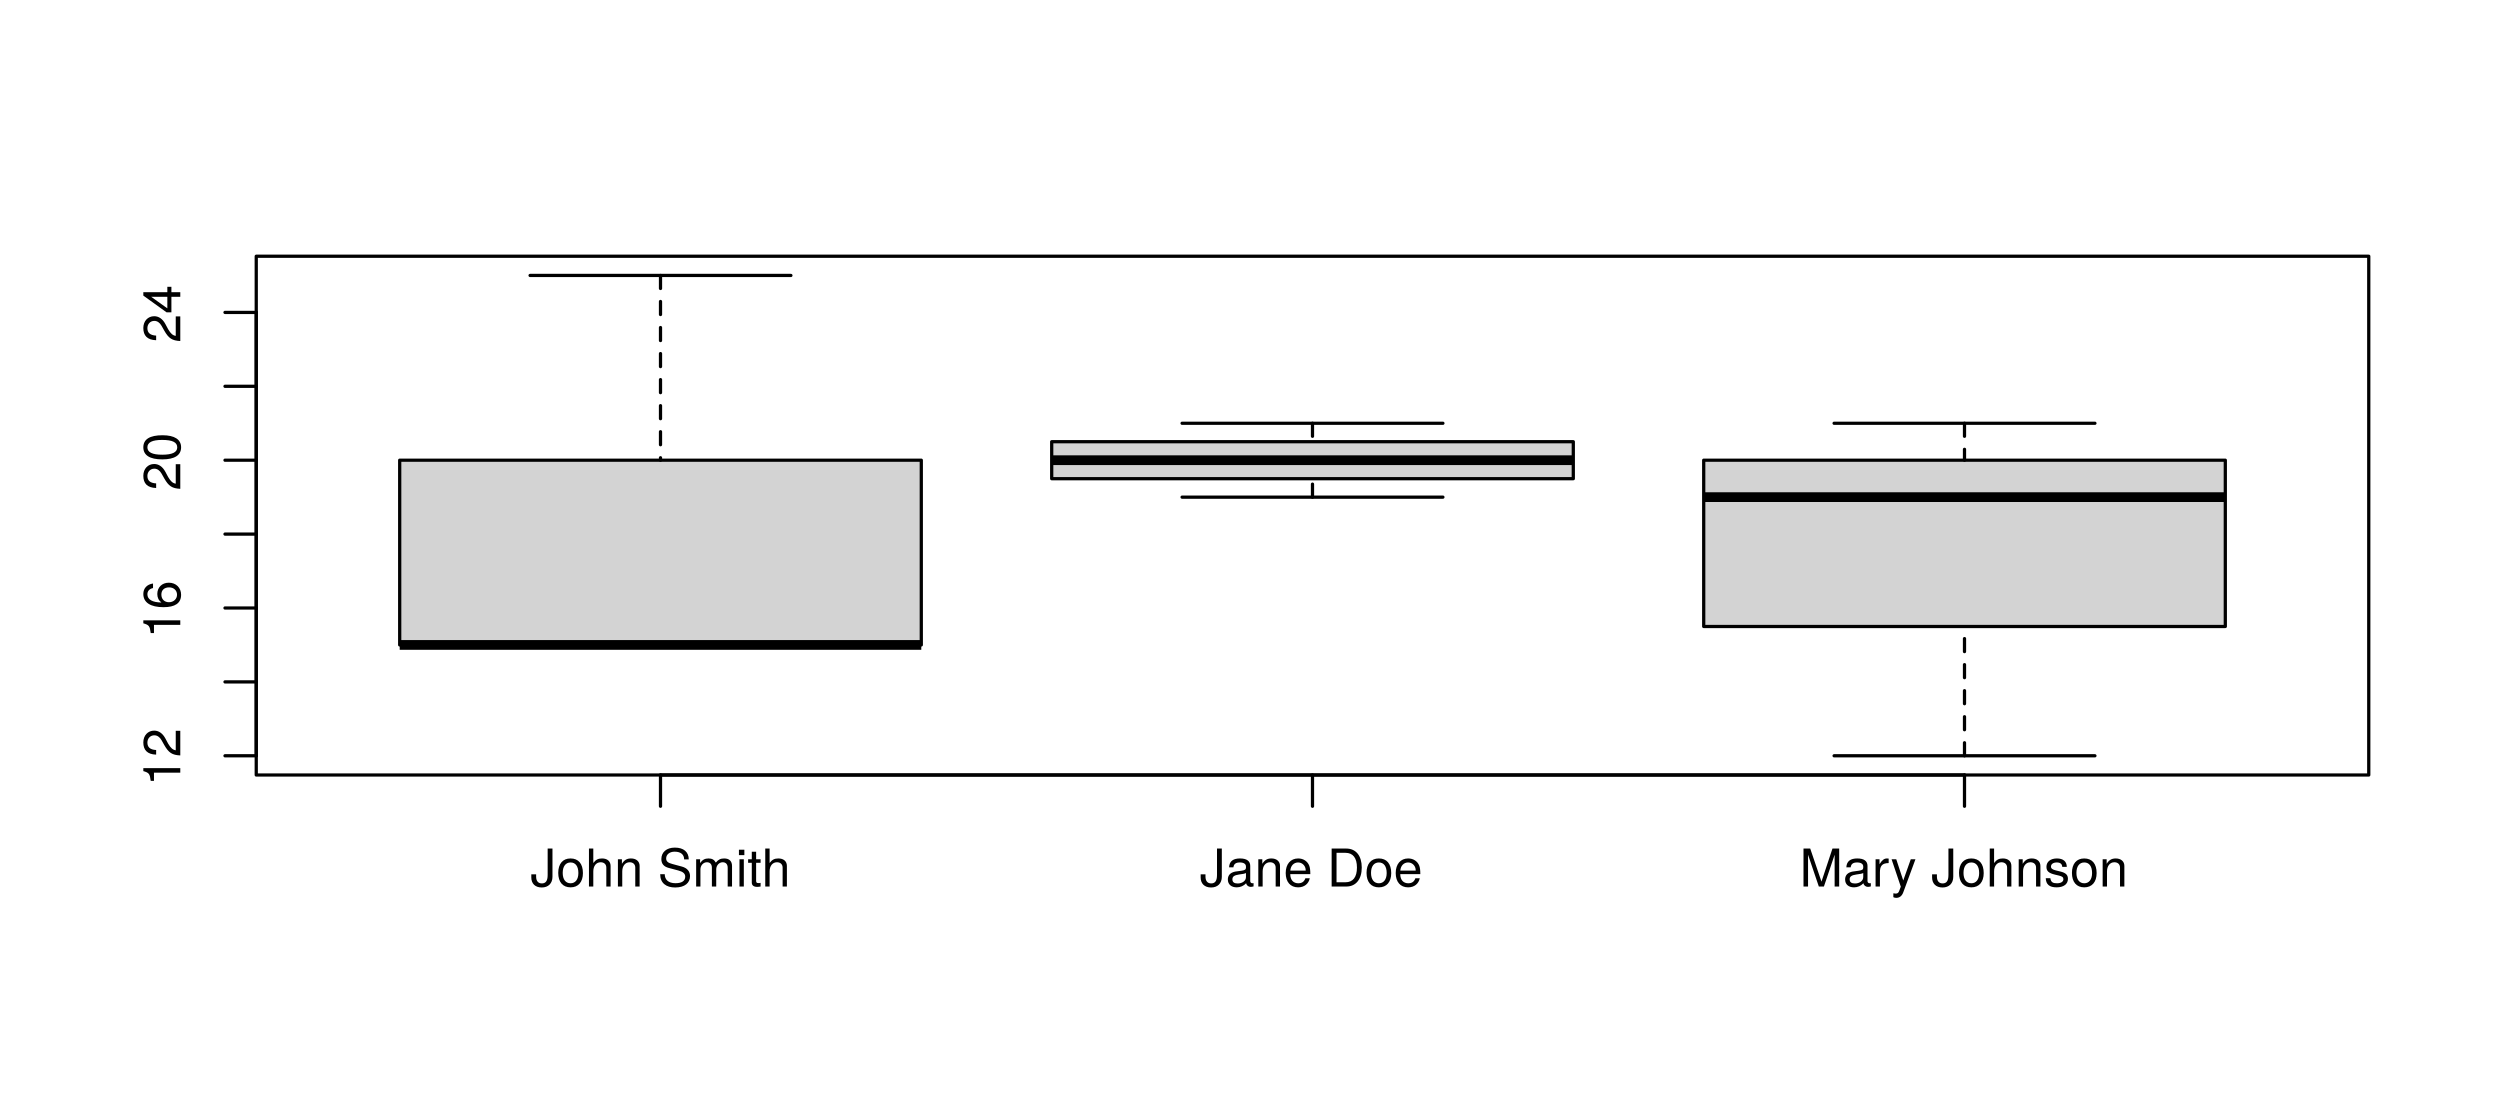
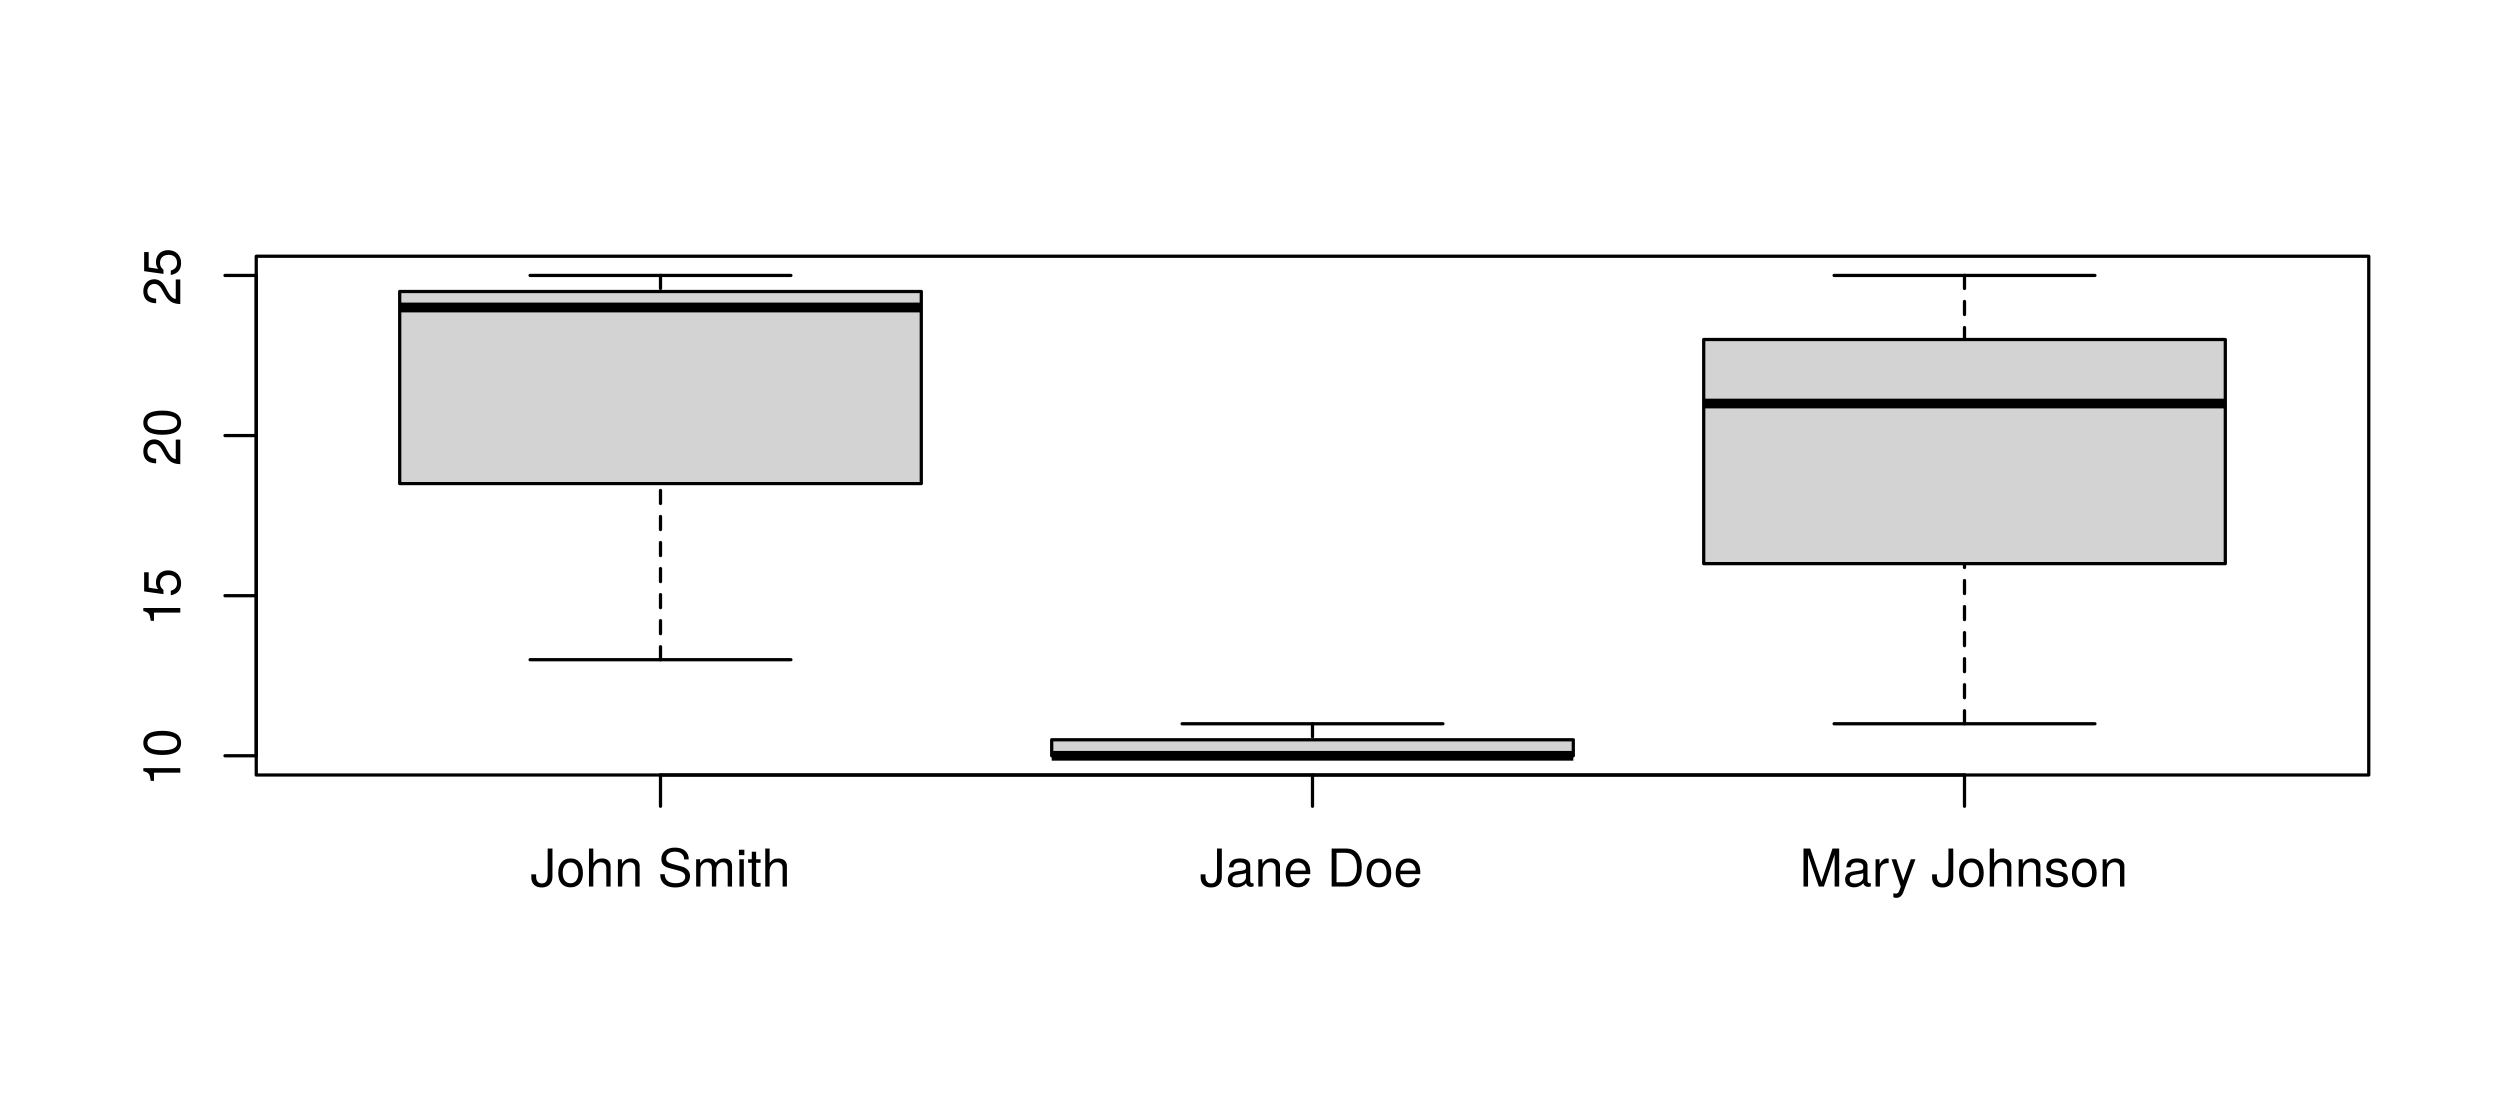
<svg xmlns="http://www.w3.org/2000/svg" xmlns:xlink="http://www.w3.org/1999/xlink" width="576pt" height="252pt" viewBox="0 0 576 252" version="1.1">
  <defs>
    <g>
      <symbol overflow="visible" id="glyph0-0">
        <path style="stroke:none;" d="" />
      </symbol>
      <symbol overflow="visible" id="glyph0-1">
        <path style="stroke:none;" d="M 5.109 -2.25 L 5.109 -8.75 L 4 -8.75 L 4 -2.656 C 4 -1.219 3.5 -0.719 2.656 -0.719 C 1.812 -0.719 1.344 -1.281 1.344 -2.297 L 1.344 -2.812 L 0.234 -2.812 L 0.234 -2.094 C 0.234 -0.688 1.109 0.219 2.641 0.219 C 4.156 0.219 5.109 -0.734 5.109 -2.25 Z M 5.109 -2.25 " />
      </symbol>
      <symbol overflow="visible" id="glyph0-2">
        <path style="stroke:none;" d="M 6.125 -3.094 C 6.125 -5.266 5.078 -6.469 3.266 -6.469 C 1.5 -6.469 0.438 -5.25 0.438 -3.141 C 0.438 -1.031 1.484 0.188 3.281 0.188 C 5.047 0.188 6.125 -1.031 6.125 -3.094 Z M 5.078 -3.109 C 5.078 -1.625 4.375 -0.75 3.281 -0.75 C 2.156 -0.75 1.469 -1.625 1.469 -3.141 C 1.469 -4.656 2.156 -5.547 3.281 -5.547 C 4.406 -5.547 5.078 -4.672 5.078 -3.109 Z M 5.078 -3.109 " />
      </symbol>
      <symbol overflow="visible" id="glyph0-3">
        <path style="stroke:none;" d="M 5.828 0 L 5.828 -4.75 C 5.828 -5.812 5.078 -6.469 3.859 -6.469 C 2.969 -6.469 2.422 -6.188 1.844 -5.422 L 1.844 -8.75 L 0.844 -8.75 L 0.844 0 L 1.844 0 L 1.844 -3.469 C 1.844 -4.75 2.516 -5.594 3.547 -5.594 C 4.25 -5.594 4.844 -5.188 4.844 -4.359 L 4.844 0 Z M 5.828 0 " />
      </symbol>
      <symbol overflow="visible" id="glyph0-4">
        <path style="stroke:none;" d="M 5.844 0 L 5.844 -4.75 C 5.844 -5.797 5.062 -6.469 3.859 -6.469 C 2.922 -6.469 2.312 -6.109 1.766 -5.234 L 1.766 -6.281 L 0.844 -6.281 L 0.844 0 L 1.844 0 L 1.844 -3.469 C 1.844 -4.75 2.531 -5.594 3.547 -5.594 C 4.344 -5.594 4.844 -5.109 4.844 -4.359 L 4.844 0 Z M 5.844 0 " />
      </symbol>
      <symbol overflow="visible" id="glyph0-5">
        <path style="stroke:none;" d="" />
      </symbol>
      <symbol overflow="visible" id="glyph0-6">
        <path style="stroke:none;" d="M 7.453 -2.406 C 7.453 -3.484 6.781 -4.266 5.594 -4.594 L 3.391 -5.188 C 2.344 -5.453 1.953 -5.812 1.953 -6.484 C 1.953 -7.375 2.734 -8.031 3.906 -8.031 C 5.297 -8.031 6.094 -7.391 6.094 -6.25 L 7.156 -6.25 C 7.156 -7.969 5.969 -8.969 3.953 -8.969 C 2.031 -8.969 0.844 -7.906 0.844 -6.328 C 0.844 -5.25 1.406 -4.578 2.562 -4.281 L 4.734 -3.703 C 5.828 -3.422 6.344 -2.969 6.344 -2.297 C 6.344 -1.328 5.609 -0.766 4.109 -0.766 C 2.453 -0.766 1.625 -1.594 1.625 -2.844 L 0.578 -2.844 C 0.578 -0.781 1.969 0.219 4.031 0.219 C 6.25 0.219 7.453 -0.844 7.453 -2.406 Z M 7.453 -2.406 " />
      </symbol>
      <symbol overflow="visible" id="glyph0-7">
        <path style="stroke:none;" d="M 9.125 0 L 9.125 -4.719 C 9.125 -5.844 8.5 -6.469 7.312 -6.469 C 6.484 -6.469 5.969 -6.219 5.391 -5.516 C 5.016 -6.188 4.516 -6.469 3.703 -6.469 C 2.859 -6.469 2.297 -6.156 1.766 -5.406 L 1.766 -6.281 L 0.859 -6.281 L 0.859 0 L 1.844 0 L 1.844 -3.953 C 1.844 -4.859 2.516 -5.594 3.328 -5.594 C 4.062 -5.594 4.484 -5.141 4.484 -4.328 L 4.484 0 L 5.484 0 L 5.484 -3.953 C 5.484 -4.859 6.156 -5.594 6.969 -5.594 C 7.703 -5.594 8.125 -5.125 8.125 -4.328 L 8.125 0 Z M 9.125 0 " />
      </symbol>
      <symbol overflow="visible" id="glyph0-8">
        <path style="stroke:none;" d="M 1.844 0 L 1.844 -6.281 L 0.844 -6.281 L 0.844 0 Z M 1.969 -7.234 L 1.969 -8.484 L 0.719 -8.484 L 0.719 -7.234 Z M 1.969 -7.234 " />
      </symbol>
      <symbol overflow="visible" id="glyph0-9">
        <path style="stroke:none;" d="M 3.047 0 L 3.047 -0.844 C 2.922 -0.797 2.766 -0.797 2.562 -0.797 C 2.141 -0.797 2.016 -0.906 2.016 -1.359 L 2.016 -5.469 L 3.047 -5.469 L 3.047 -6.281 L 2.016 -6.281 L 2.016 -8.016 L 1.016 -8.016 L 1.016 -6.281 L 0.172 -6.281 L 0.172 -5.469 L 1.016 -5.469 L 1.016 -0.906 C 1.016 -0.281 1.453 0.078 2.234 0.078 C 2.469 0.078 2.719 0.062 3.047 0 Z M 3.047 0 " />
      </symbol>
      <symbol overflow="visible" id="glyph0-10">
        <path style="stroke:none;" d="M 6.422 -0.031 L 6.422 -0.781 C 6.312 -0.75 6.266 -0.75 6.203 -0.75 C 5.859 -0.75 5.656 -0.938 5.656 -1.25 L 5.656 -4.75 C 5.656 -5.875 4.844 -6.469 3.297 -6.469 C 1.781 -6.469 0.844 -5.875 0.781 -4.422 L 1.781 -4.422 C 1.875 -5.203 2.328 -5.547 3.266 -5.547 C 4.156 -5.547 4.672 -5.203 4.672 -4.609 L 4.672 -4.344 C 4.672 -3.922 4.422 -3.75 3.625 -3.641 C 2.203 -3.469 1.984 -3.422 1.609 -3.266 C 0.875 -2.969 0.5 -2.406 0.5 -1.625 C 0.5 -0.484 1.297 0.188 2.562 0.188 C 3.375 0.188 4.156 -0.156 4.703 -0.75 C 4.812 -0.266 5.25 0.078 5.734 0.078 C 5.938 0.078 6.094 0.062 6.422 -0.031 Z M 4.672 -2.172 C 4.672 -1.266 3.75 -0.703 2.781 -0.703 C 2 -0.703 1.547 -0.969 1.547 -1.656 C 1.547 -2.312 1.984 -2.609 3.062 -2.766 C 4.109 -2.906 4.328 -2.953 4.672 -3.109 Z M 4.672 -2.172 " />
      </symbol>
      <symbol overflow="visible" id="glyph0-11">
        <path style="stroke:none;" d="M 6.156 -2.859 C 6.156 -3.766 6.078 -4.344 5.906 -4.812 C 5.5 -5.844 4.531 -6.469 3.359 -6.469 C 1.609 -6.469 0.484 -5.172 0.484 -3.109 C 0.484 -1.047 1.578 0.188 3.344 0.188 C 4.781 0.188 5.766 -0.641 6.031 -1.906 L 5.016 -1.906 C 4.734 -1.078 4.172 -0.75 3.375 -0.75 C 2.328 -0.75 1.547 -1.422 1.531 -2.859 Z M 5.094 -3.75 C 5.094 -3.75 5.094 -3.703 5.078 -3.672 L 1.547 -3.672 C 1.625 -4.781 2.344 -5.547 3.344 -5.547 C 4.328 -5.547 5.094 -4.734 5.094 -3.75 Z M 5.094 -3.75 " />
      </symbol>
      <symbol overflow="visible" id="glyph0-12">
        <path style="stroke:none;" d="M 8 -4.375 C 8 -7.094 6.656 -8.75 4.438 -8.75 L 1.062 -8.75 L 1.062 0 L 4.438 0 C 6.641 0 8 -1.656 8 -4.375 Z M 6.891 -4.375 C 6.891 -2.156 5.969 -0.984 4.25 -0.984 L 2.188 -0.984 L 2.188 -7.766 L 4.25 -7.766 C 5.969 -7.766 6.891 -6.594 6.891 -4.375 Z M 6.891 -4.375 " />
      </symbol>
      <symbol overflow="visible" id="glyph0-13">
        <path style="stroke:none;" d="M 9.125 0 L 9.125 -8.75 L 7.578 -8.75 L 5.047 -1.125 L 2.453 -8.75 L 0.906 -8.75 L 0.906 0 L 1.953 0 L 1.953 -7.328 L 4.438 0 L 5.609 0 L 8.078 -7.328 L 8.078 0 Z M 9.125 0 " />
      </symbol>
      <symbol overflow="visible" id="glyph0-14">
        <path style="stroke:none;" d="M 3.859 -5.406 L 3.859 -6.438 C 3.688 -6.453 3.594 -6.469 3.469 -6.469 C 2.812 -6.469 2.328 -6.078 1.75 -5.141 L 1.75 -6.281 L 0.844 -6.281 L 0.844 0 L 1.844 0 L 1.844 -3.266 C 1.844 -4.688 2.297 -5.391 3.859 -5.406 Z M 3.859 -5.406 " />
      </symbol>
      <symbol overflow="visible" id="glyph0-15">
        <path style="stroke:none;" d="M 5.734 -6.281 L 4.656 -6.281 L 2.922 -1.391 L 1.312 -6.281 L 0.234 -6.281 L 2.359 0.031 L 1.984 1.016 C 1.812 1.469 1.609 1.625 1.172 1.625 C 1.031 1.625 0.859 1.609 0.641 1.562 L 0.641 2.453 C 0.859 2.562 1.062 2.609 1.312 2.609 C 2.031 2.609 2.609 2.219 2.938 1.312 Z M 5.734 -6.281 " />
      </symbol>
      <symbol overflow="visible" id="glyph0-16">
        <path style="stroke:none;" d="M 5.516 -1.766 C 5.516 -2.703 4.984 -3.172 3.734 -3.469 L 2.766 -3.703 C 1.953 -3.891 1.609 -4.156 1.609 -4.594 C 1.609 -5.172 2.125 -5.547 2.938 -5.547 C 3.75 -5.547 4.172 -5.203 4.203 -4.531 L 5.25 -4.531 C 5.25 -5.766 4.422 -6.469 2.969 -6.469 C 1.516 -6.469 0.562 -5.719 0.562 -4.547 C 0.562 -3.562 1.062 -3.094 2.562 -2.734 L 3.484 -2.516 C 4.188 -2.344 4.469 -2.141 4.469 -1.688 C 4.469 -1.094 3.875 -0.75 3 -0.75 C 2.094 -0.75 1.594 -0.953 1.469 -1.922 L 0.406 -1.922 C 0.453 -0.469 1.266 0.188 2.922 0.188 C 4.5 0.188 5.516 -0.547 5.516 -1.766 Z M 5.516 -1.766 " />
      </symbol>
      <symbol overflow="visible" id="glyph1-0">
        <path style="stroke:none;" d="" />
      </symbol>
      <symbol overflow="visible" id="glyph1-1">
        <path style="stroke:none;" d="M 0 -4.156 L -8.516 -4.156 L -8.516 -3.469 C -7.203 -3.094 -7.016 -2.859 -6.812 -1.219 L -6.062 -1.219 L -6.062 -3.109 L 0 -3.109 Z M 0 -4.156 " />
      </symbol>
      <symbol overflow="visible" id="glyph1-2">
-         <path style="stroke:none;" d="M -6.016 -6.125 C -7.453 -6.125 -8.516 -5.016 -8.516 -3.406 C -8.516 -1.672 -7.625 -0.656 -5.562 -0.594 L -5.562 -1.656 C -6.984 -1.734 -7.578 -2.328 -7.578 -3.375 C -7.578 -4.328 -6.906 -5.047 -5.984 -5.047 C -5.312 -5.047 -4.734 -4.656 -4.312 -3.906 L -3.688 -2.797 C -2.672 -1.016 -1.875 -0.5 0 -0.406 L 0 -6.078 L -1.047 -6.078 L -1.047 -1.594 C -1.734 -1.703 -2.188 -2.094 -2.797 -3.125 L -3.438 -4.328 C -4.078 -5.516 -4.969 -6.125 -6.016 -6.125 Z M -6.016 -6.125 " />
+         <path style="stroke:none;" d="M -4.094 -6.078 C -7.047 -6.078 -8.516 -5.141 -8.516 -3.297 C -8.516 -1.469 -7.016 -0.516 -4.156 -0.516 C -1.297 -0.516 0.188 -1.469 0.188 -3.297 C 0.188 -5.094 -1.297 -6.078 -4.094 -6.078 Z M -4.188 -5 C -1.781 -5 -0.703 -4.453 -0.703 -3.281 C -0.703 -2.156 -1.828 -1.594 -4.156 -1.594 C -6.484 -1.594 -7.578 -2.156 -7.578 -3.297 C -7.578 -4.438 -6.469 -5 -4.188 -5 Z M -4.188 -5 " />
      </symbol>
      <symbol overflow="visible" id="glyph1-3">
-         <path style="stroke:none;" d="M -2.641 -6.156 C -4.219 -6.156 -5.297 -5.078 -5.297 -3.547 C -5.297 -2.719 -4.969 -2.047 -4.344 -1.594 C -6.422 -1.609 -7.578 -2.281 -7.578 -3.484 C -7.578 -4.234 -7.109 -4.75 -6.281 -4.922 L -6.281 -5.969 C -7.688 -5.766 -8.516 -4.859 -8.516 -3.562 C -8.516 -1.578 -6.844 -0.516 -3.875 -0.516 C -1.219 -0.516 0.188 -1.422 0.188 -3.375 C 0.188 -4.984 -0.969 -6.156 -2.641 -6.156 Z M -2.562 -5.078 C -1.484 -5.078 -0.75 -4.359 -0.75 -3.391 C -0.75 -2.406 -1.531 -1.656 -2.609 -1.656 C -3.672 -1.656 -4.359 -2.375 -4.359 -3.422 C -4.359 -4.438 -3.703 -5.078 -2.562 -5.078 Z M -2.562 -5.078 " />
+         <path style="stroke:none;" d="M -2.812 -6.156 C -4.5 -6.156 -5.609 -5.047 -5.609 -3.406 C -5.609 -2.812 -5.453 -2.328 -5.094 -1.844 L -7.281 -2.172 L -7.281 -5.719 L -8.328 -5.719 L -8.328 -1.312 L -3.875 -0.688 L -3.875 -1.656 C -4.469 -2.141 -4.672 -2.562 -4.672 -3.219 C -4.672 -4.359 -3.938 -5.078 -2.672 -5.078 C -1.453 -5.078 -0.75 -4.375 -0.75 -3.219 C -0.75 -2.297 -1.219 -1.734 -2.188 -1.469 L -2.188 -0.422 C -0.484 -0.766 0.188 -1.734 0.188 -3.234 C 0.188 -4.953 -1.016 -6.156 -2.812 -6.156 Z M -2.812 -6.156 " />
      </symbol>
      <symbol overflow="visible" id="glyph1-4">
-         <path style="stroke:none;" d="M -4.094 -6.078 C -7.047 -6.078 -8.516 -5.141 -8.516 -3.297 C -8.516 -1.469 -7.016 -0.516 -4.156 -0.516 C -1.297 -0.516 0.188 -1.469 0.188 -3.297 C 0.188 -5.094 -1.297 -6.078 -4.094 -6.078 Z M -4.188 -5 C -1.781 -5 -0.703 -4.453 -0.703 -3.281 C -0.703 -2.156 -1.828 -1.594 -4.156 -1.594 C -6.484 -1.594 -7.578 -2.156 -7.578 -3.297 C -7.578 -4.438 -6.469 -5 -4.188 -5 Z M -4.188 -5 " />
-       </symbol>
-       <symbol overflow="visible" id="glyph1-5">
-         <path style="stroke:none;" d="M -2.047 -6.234 L -2.984 -6.234 L -2.984 -4.984 L -8.516 -4.984 L -8.516 -4.203 L -3.156 -0.344 L -2.047 -0.344 L -2.047 -3.922 L 0 -3.922 L 0 -4.984 L -2.047 -4.984 Z M -2.984 -3.922 L -2.984 -1.266 L -6.703 -3.922 Z M -2.984 -3.922 " />
+         <path style="stroke:none;" d="M -6.016 -6.125 C -7.453 -6.125 -8.516 -5.016 -8.516 -3.406 C -8.516 -1.672 -7.625 -0.656 -5.562 -0.594 L -5.562 -1.656 C -6.984 -1.734 -7.578 -2.328 -7.578 -3.375 C -7.578 -4.328 -6.906 -5.047 -5.984 -5.047 C -5.312 -5.047 -4.734 -4.656 -4.312 -3.906 L -3.688 -2.797 C -2.672 -1.016 -1.875 -0.5 0 -0.406 L 0 -6.078 L -1.047 -6.078 L -1.047 -1.594 C -1.734 -1.703 -2.188 -2.094 -2.797 -3.125 L -3.438 -4.328 C -4.078 -5.516 -4.969 -6.125 -6.016 -6.125 Z M -6.016 -6.125 " />
      </symbol>
    </g>
  </defs>
-   <g id="surface71">
+   <g id="surface560">
    <rect x="0" y="0" width="576" height="252" style="fill:rgb(100%,100%,100%);fill-opacity:1;stroke:none;" />
-     <path style=" stroke:none;fill-rule:nonzero;fill:rgb(82.745%,82.745%,82.745%);fill-opacity:1;" d="M 92.09 148.594 L 212.266 148.594 L 212.266 106.031 L 92.09 106.031 Z M 92.09 148.594 " />
-     <path style="fill:none;stroke-width:2.25;stroke-linecap:butt;stroke-linejoin:round;stroke:rgb(0%,0%,0%);stroke-opacity:1;stroke-miterlimit:10;" d="M 92.09 148.594 L 212.266 148.594 " />
-     <path style="fill:none;stroke-width:0.75;stroke-linecap:round;stroke-linejoin:round;stroke:rgb(0%,0%,0%);stroke-opacity:1;stroke-dasharray:3,3;stroke-miterlimit:10;" d="M 152.18 148.594 L 152.18 148.594 " />
-     <path style="fill:none;stroke-width:0.75;stroke-linecap:round;stroke-linejoin:round;stroke:rgb(0%,0%,0%);stroke-opacity:1;stroke-dasharray:3,3;stroke-miterlimit:10;" d="M 152.18 63.465 L 152.18 106.031 " />
-     <path style="fill:none;stroke-width:0.75;stroke-linecap:round;stroke-linejoin:round;stroke:rgb(0%,0%,0%);stroke-opacity:1;stroke-miterlimit:10;" d="M 122.133 148.594 L 182.223 148.594 " />
+     <path style=" stroke:none;fill-rule:nonzero;fill:rgb(82.745%,82.745%,82.745%);fill-opacity:1;" d="M 92.09 111.422 L 212.266 111.422 L 212.266 67.156 L 92.09 67.156 Z M 92.09 111.422 " />
+     <path style="fill:none;stroke-width:2.25;stroke-linecap:butt;stroke-linejoin:round;stroke:rgb(0%,0%,0%);stroke-opacity:1;stroke-miterlimit:10;" d="M 92.09 70.844 L 212.266 70.844 " />
+     <path style="fill:none;stroke-width:0.75;stroke-linecap:round;stroke-linejoin:round;stroke:rgb(0%,0%,0%);stroke-opacity:1;stroke-dasharray:3,3;stroke-miterlimit:10;" d="M 152.18 152 L 152.18 111.422 " />
+     <path style="fill:none;stroke-width:0.75;stroke-linecap:round;stroke-linejoin:round;stroke:rgb(0%,0%,0%);stroke-opacity:1;stroke-dasharray:3,3;stroke-miterlimit:10;" d="M 152.18 63.465 L 152.18 67.156 " />
+     <path style="fill:none;stroke-width:0.75;stroke-linecap:round;stroke-linejoin:round;stroke:rgb(0%,0%,0%);stroke-opacity:1;stroke-miterlimit:10;" d="M 122.133 152 L 182.223 152 " />
    <path style="fill:none;stroke-width:0.75;stroke-linecap:round;stroke-linejoin:round;stroke:rgb(0%,0%,0%);stroke-opacity:1;stroke-miterlimit:10;" d="M 122.133 63.465 L 182.223 63.465 " />
-     <path style="fill:none;stroke-width:0.75;stroke-linecap:round;stroke-linejoin:round;stroke:rgb(0%,0%,0%);stroke-opacity:1;stroke-miterlimit:10;" d="M 92.09 148.594 L 212.266 148.594 L 212.266 106.031 L 92.09 106.031 Z M 92.09 148.594 " />
-     <path style=" stroke:none;fill-rule:nonzero;fill:rgb(82.745%,82.745%,82.745%);fill-opacity:1;" d="M 242.312 110.289 L 362.488 110.289 L 362.488 101.773 L 242.312 101.773 Z M 242.312 110.289 " />
-     <path style="fill:none;stroke-width:2.25;stroke-linecap:butt;stroke-linejoin:round;stroke:rgb(0%,0%,0%);stroke-opacity:1;stroke-miterlimit:10;" d="M 242.312 106.031 L 362.488 106.031 " />
-     <path style="fill:none;stroke-width:0.75;stroke-linecap:round;stroke-linejoin:round;stroke:rgb(0%,0%,0%);stroke-opacity:1;stroke-dasharray:3,3;stroke-miterlimit:10;" d="M 302.398 114.543 L 302.398 110.289 " />
-     <path style="fill:none;stroke-width:0.75;stroke-linecap:round;stroke-linejoin:round;stroke:rgb(0%,0%,0%);stroke-opacity:1;stroke-dasharray:3,3;stroke-miterlimit:10;" d="M 302.398 97.52 L 302.398 101.773 " />
-     <path style="fill:none;stroke-width:0.75;stroke-linecap:round;stroke-linejoin:round;stroke:rgb(0%,0%,0%);stroke-opacity:1;stroke-miterlimit:10;" d="M 272.355 114.543 L 332.445 114.543 " />
-     <path style="fill:none;stroke-width:0.75;stroke-linecap:round;stroke-linejoin:round;stroke:rgb(0%,0%,0%);stroke-opacity:1;stroke-miterlimit:10;" d="M 272.355 97.52 L 332.445 97.52 " />
-     <path style="fill:none;stroke-width:0.75;stroke-linecap:round;stroke-linejoin:round;stroke:rgb(0%,0%,0%);stroke-opacity:1;stroke-miterlimit:10;" d="M 242.312 110.289 L 362.488 110.289 L 362.488 101.773 L 242.312 101.773 Z M 242.312 110.289 " />
-     <path style=" stroke:none;fill-rule:nonzero;fill:rgb(82.745%,82.745%,82.745%);fill-opacity:1;" d="M 392.535 144.34 L 512.711 144.34 L 512.711 106.031 L 392.535 106.031 Z M 392.535 144.34 " />
-     <path style="fill:none;stroke-width:2.25;stroke-linecap:butt;stroke-linejoin:round;stroke:rgb(0%,0%,0%);stroke-opacity:1;stroke-miterlimit:10;" d="M 392.535 114.543 L 512.711 114.543 " />
-     <path style="fill:none;stroke-width:0.75;stroke-linecap:round;stroke-linejoin:round;stroke:rgb(0%,0%,0%);stroke-opacity:1;stroke-dasharray:3,3;stroke-miterlimit:10;" d="M 452.621 174.133 L 452.621 144.34 " />
-     <path style="fill:none;stroke-width:0.75;stroke-linecap:round;stroke-linejoin:round;stroke:rgb(0%,0%,0%);stroke-opacity:1;stroke-dasharray:3,3;stroke-miterlimit:10;" d="M 452.621 97.52 L 452.621 106.031 " />
-     <path style="fill:none;stroke-width:0.75;stroke-linecap:round;stroke-linejoin:round;stroke:rgb(0%,0%,0%);stroke-opacity:1;stroke-miterlimit:10;" d="M 422.578 174.133 L 482.668 174.133 " />
-     <path style="fill:none;stroke-width:0.75;stroke-linecap:round;stroke-linejoin:round;stroke:rgb(0%,0%,0%);stroke-opacity:1;stroke-miterlimit:10;" d="M 422.578 97.52 L 482.668 97.52 " />
-     <path style="fill:none;stroke-width:0.75;stroke-linecap:round;stroke-linejoin:round;stroke:rgb(0%,0%,0%);stroke-opacity:1;stroke-miterlimit:10;" d="M 392.535 144.34 L 512.711 144.34 L 512.711 106.031 L 392.535 106.031 Z M 392.535 144.34 " />
+     <path style="fill:none;stroke-width:0.75;stroke-linecap:round;stroke-linejoin:round;stroke:rgb(0%,0%,0%);stroke-opacity:1;stroke-miterlimit:10;" d="M 92.09 111.422 L 212.266 111.422 L 212.266 67.156 L 92.09 67.156 Z M 92.09 111.422 " />
+     <path style=" stroke:none;fill-rule:nonzero;fill:rgb(82.745%,82.745%,82.745%);fill-opacity:1;" d="M 242.312 174.133 L 362.488 174.133 L 362.488 170.445 L 242.312 170.445 Z M 242.312 174.133 " />
+     <path style="fill:none;stroke-width:2.25;stroke-linecap:butt;stroke-linejoin:round;stroke:rgb(0%,0%,0%);stroke-opacity:1;stroke-miterlimit:10;" d="M 242.312 174.133 L 362.488 174.133 " />
+     <path style="fill:none;stroke-width:0.75;stroke-linecap:round;stroke-linejoin:round;stroke:rgb(0%,0%,0%);stroke-opacity:1;stroke-dasharray:3,3;stroke-miterlimit:10;" d="M 302.398 174.133 L 302.398 174.133 " />
+     <path style="fill:none;stroke-width:0.75;stroke-linecap:round;stroke-linejoin:round;stroke:rgb(0%,0%,0%);stroke-opacity:1;stroke-dasharray:3,3;stroke-miterlimit:10;" d="M 302.398 166.754 L 302.398 170.445 " />
+     <path style="fill:none;stroke-width:0.75;stroke-linecap:round;stroke-linejoin:round;stroke:rgb(0%,0%,0%);stroke-opacity:1;stroke-miterlimit:10;" d="M 272.355 174.133 L 332.445 174.133 " />
+     <path style="fill:none;stroke-width:0.75;stroke-linecap:round;stroke-linejoin:round;stroke:rgb(0%,0%,0%);stroke-opacity:1;stroke-miterlimit:10;" d="M 272.355 166.754 L 332.445 166.754 " />
+     <path style="fill:none;stroke-width:0.75;stroke-linecap:round;stroke-linejoin:round;stroke:rgb(0%,0%,0%);stroke-opacity:1;stroke-miterlimit:10;" d="M 242.312 174.133 L 362.488 174.133 L 362.488 170.445 L 242.312 170.445 Z M 242.312 174.133 " />
+     <path style=" stroke:none;fill-rule:nonzero;fill:rgb(82.745%,82.745%,82.745%);fill-opacity:1;" d="M 392.535 129.867 L 512.711 129.867 L 512.711 78.223 L 392.535 78.223 Z M 392.535 129.867 " />
+     <path style="fill:none;stroke-width:2.25;stroke-linecap:butt;stroke-linejoin:round;stroke:rgb(0%,0%,0%);stroke-opacity:1;stroke-miterlimit:10;" d="M 392.535 92.977 L 512.711 92.977 " />
+     <path style="fill:none;stroke-width:0.75;stroke-linecap:round;stroke-linejoin:round;stroke:rgb(0%,0%,0%);stroke-opacity:1;stroke-dasharray:3,3;stroke-miterlimit:10;" d="M 452.621 166.754 L 452.621 129.867 " />
+     <path style="fill:none;stroke-width:0.75;stroke-linecap:round;stroke-linejoin:round;stroke:rgb(0%,0%,0%);stroke-opacity:1;stroke-dasharray:3,3;stroke-miterlimit:10;" d="M 452.621 63.465 L 452.621 78.223 " />
+     <path style="fill:none;stroke-width:0.75;stroke-linecap:round;stroke-linejoin:round;stroke:rgb(0%,0%,0%);stroke-opacity:1;stroke-miterlimit:10;" d="M 422.578 166.754 L 482.668 166.754 " />
+     <path style="fill:none;stroke-width:0.75;stroke-linecap:round;stroke-linejoin:round;stroke:rgb(0%,0%,0%);stroke-opacity:1;stroke-miterlimit:10;" d="M 422.578 63.465 L 482.668 63.465 " />
+     <path style="fill:none;stroke-width:0.75;stroke-linecap:round;stroke-linejoin:round;stroke:rgb(0%,0%,0%);stroke-opacity:1;stroke-miterlimit:10;" d="M 392.535 129.867 L 512.711 129.867 L 512.711 78.223 L 392.535 78.223 Z M 392.535 129.867 " />
    <path style="fill:none;stroke-width:0.75;stroke-linecap:round;stroke-linejoin:round;stroke:rgb(0%,0%,0%);stroke-opacity:1;stroke-miterlimit:10;" d="M 152.18 178.559 L 452.621 178.559 " />
    <path style="fill:none;stroke-width:0.75;stroke-linecap:round;stroke-linejoin:round;stroke:rgb(0%,0%,0%);stroke-opacity:1;stroke-miterlimit:10;" d="M 152.18 178.559 L 152.18 185.762 " />
    <path style="fill:none;stroke-width:0.75;stroke-linecap:round;stroke-linejoin:round;stroke:rgb(0%,0%,0%);stroke-opacity:1;stroke-miterlimit:10;" d="M 302.398 178.559 L 302.398 185.762 " />
    <path style="fill:none;stroke-width:0.75;stroke-linecap:round;stroke-linejoin:round;stroke:rgb(0%,0%,0%);stroke-opacity:1;stroke-miterlimit:10;" d="M 452.621 178.559 L 452.621 185.762 " />
    <g style="fill:rgb(0%,0%,0%);fill-opacity:1;">
      <use xlink:href="#glyph0-1" x="122.18" y="204.257" />
      <use xlink:href="#glyph0-2" x="128.18" y="204.257" />
      <use xlink:href="#glyph0-3" x="134.852" y="204.257" />
      <use xlink:href="#glyph0-4" x="141.523" y="204.257" />
      <use xlink:href="#glyph0-5" x="148.195" y="204.257" />
      <use xlink:href="#glyph0-6" x="151.531" y="204.257" />
      <use xlink:href="#glyph0-7" x="159.535" y="204.257" />
      <use xlink:href="#glyph0-8" x="169.531" y="204.257" />
      <use xlink:href="#glyph0-9" x="172.195" y="204.257" />
      <use xlink:href="#glyph0-3" x="175.472" y="204.257" />
    </g>
    <g style="fill:rgb(0%,0%,0%);fill-opacity:1;">
      <use xlink:href="#glyph0-1" x="276.398" y="204.257" />
      <use xlink:href="#glyph0-10" x="282.398" y="204.257" />
      <use xlink:href="#glyph0-4" x="289.07" y="204.257" />
      <use xlink:href="#glyph0-11" x="295.742" y="204.257" />
      <use xlink:href="#glyph0-5" x="302.414" y="204.257" />
      <use xlink:href="#glyph0-12" x="305.75" y="204.257" />
      <use xlink:href="#glyph0-2" x="314.414" y="204.257" />
      <use xlink:href="#glyph0-11" x="321.086" y="204.257" />
    </g>
    <g style="fill:rgb(0%,0%,0%);fill-opacity:1;">
      <use xlink:href="#glyph0-13" x="414.621" y="204.257" />
      <use xlink:href="#glyph0-10" x="424.617" y="204.257" />
      <use xlink:href="#glyph0-14" x="431.289" y="204.257" />
      <use xlink:href="#glyph0-15" x="435.585" y="204.257" />
      <use xlink:href="#glyph0-5" x="441.585" y="204.257" />
      <use xlink:href="#glyph0-1" x="444.921" y="204.257" />
      <use xlink:href="#glyph0-2" x="450.921" y="204.257" />
      <use xlink:href="#glyph0-3" x="457.593" y="204.257" />
      <use xlink:href="#glyph0-4" x="464.265" y="204.257" />
      <use xlink:href="#glyph0-16" x="470.937" y="204.257" />
      <use xlink:href="#glyph0-2" x="476.937" y="204.257" />
      <use xlink:href="#glyph0-4" x="483.608" y="204.257" />
    </g>
-     <path style="fill:none;stroke-width:0.75;stroke-linecap:round;stroke-linejoin:round;stroke:rgb(0%,0%,0%);stroke-opacity:1;stroke-miterlimit:10;" d="M 59.039 174.133 L 59.039 71.98 " />
+     <path style="fill:none;stroke-width:0.75;stroke-linecap:round;stroke-linejoin:round;stroke:rgb(0%,0%,0%);stroke-opacity:1;stroke-miterlimit:10;" d="M 59.039 174.133 L 59.039 63.465 " />
    <path style="fill:none;stroke-width:0.75;stroke-linecap:round;stroke-linejoin:round;stroke:rgb(0%,0%,0%);stroke-opacity:1;stroke-miterlimit:10;" d="M 59.039 174.133 L 51.84 174.133 " />
-     <path style="fill:none;stroke-width:0.75;stroke-linecap:round;stroke-linejoin:round;stroke:rgb(0%,0%,0%);stroke-opacity:1;stroke-miterlimit:10;" d="M 59.039 157.109 L 51.84 157.109 " />
-     <path style="fill:none;stroke-width:0.75;stroke-linecap:round;stroke-linejoin:round;stroke:rgb(0%,0%,0%);stroke-opacity:1;stroke-miterlimit:10;" d="M 59.039 140.082 L 51.84 140.082 " />
-     <path style="fill:none;stroke-width:0.75;stroke-linecap:round;stroke-linejoin:round;stroke:rgb(0%,0%,0%);stroke-opacity:1;stroke-miterlimit:10;" d="M 59.039 123.055 L 51.84 123.055 " />
-     <path style="fill:none;stroke-width:0.75;stroke-linecap:round;stroke-linejoin:round;stroke:rgb(0%,0%,0%);stroke-opacity:1;stroke-miterlimit:10;" d="M 59.039 106.031 L 51.84 106.031 " />
-     <path style="fill:none;stroke-width:0.75;stroke-linecap:round;stroke-linejoin:round;stroke:rgb(0%,0%,0%);stroke-opacity:1;stroke-miterlimit:10;" d="M 59.039 89.004 L 51.84 89.004 " />
-     <path style="fill:none;stroke-width:0.75;stroke-linecap:round;stroke-linejoin:round;stroke:rgb(0%,0%,0%);stroke-opacity:1;stroke-miterlimit:10;" d="M 59.039 71.98 L 51.84 71.98 " />
+     <path style="fill:none;stroke-width:0.75;stroke-linecap:round;stroke-linejoin:round;stroke:rgb(0%,0%,0%);stroke-opacity:1;stroke-miterlimit:10;" d="M 59.039 137.246 L 51.84 137.246 " />
+     <path style="fill:none;stroke-width:0.75;stroke-linecap:round;stroke-linejoin:round;stroke:rgb(0%,0%,0%);stroke-opacity:1;stroke-miterlimit:10;" d="M 59.039 100.355 L 51.84 100.355 " />
+     <path style="fill:none;stroke-width:0.75;stroke-linecap:round;stroke-linejoin:round;stroke:rgb(0%,0%,0%);stroke-opacity:1;stroke-miterlimit:10;" d="M 59.039 63.465 L 51.84 63.465 " />
    <g style="fill:rgb(0%,0%,0%);fill-opacity:1;">
      <use xlink:href="#glyph1-1" x="41.538" y="181.133" />
      <use xlink:href="#glyph1-2" x="41.538" y="174.461" />
    </g>
    <g style="fill:rgb(0%,0%,0%);fill-opacity:1;">
-       <use xlink:href="#glyph1-1" x="41.538" y="147.082" />
-       <use xlink:href="#glyph1-3" x="41.538" y="140.41" />
+       <use xlink:href="#glyph1-1" x="41.538" y="144.246" />
+       <use xlink:href="#glyph1-3" x="41.538" y="137.574" />
    </g>
    <g style="fill:rgb(0%,0%,0%);fill-opacity:1;">
-       <use xlink:href="#glyph1-2" x="41.538" y="113.031" />
-       <use xlink:href="#glyph1-4" x="41.538" y="106.359" />
+       <use xlink:href="#glyph1-4" x="41.538" y="107.355" />
+       <use xlink:href="#glyph1-2" x="41.538" y="100.684" />
    </g>
    <g style="fill:rgb(0%,0%,0%);fill-opacity:1;">
-       <use xlink:href="#glyph1-2" x="41.538" y="78.98" />
-       <use xlink:href="#glyph1-5" x="41.538" y="72.309" />
+       <use xlink:href="#glyph1-4" x="41.538" y="70.465" />
+       <use xlink:href="#glyph1-3" x="41.538" y="63.793" />
    </g>
    <path style="fill:none;stroke-width:0.75;stroke-linecap:round;stroke-linejoin:round;stroke:rgb(0%,0%,0%);stroke-opacity:1;stroke-miterlimit:10;" d="M 59.039 178.559 L 545.762 178.559 L 545.762 59.039 L 59.039 59.039 Z M 59.039 178.559 " />
  </g>
</svg>
